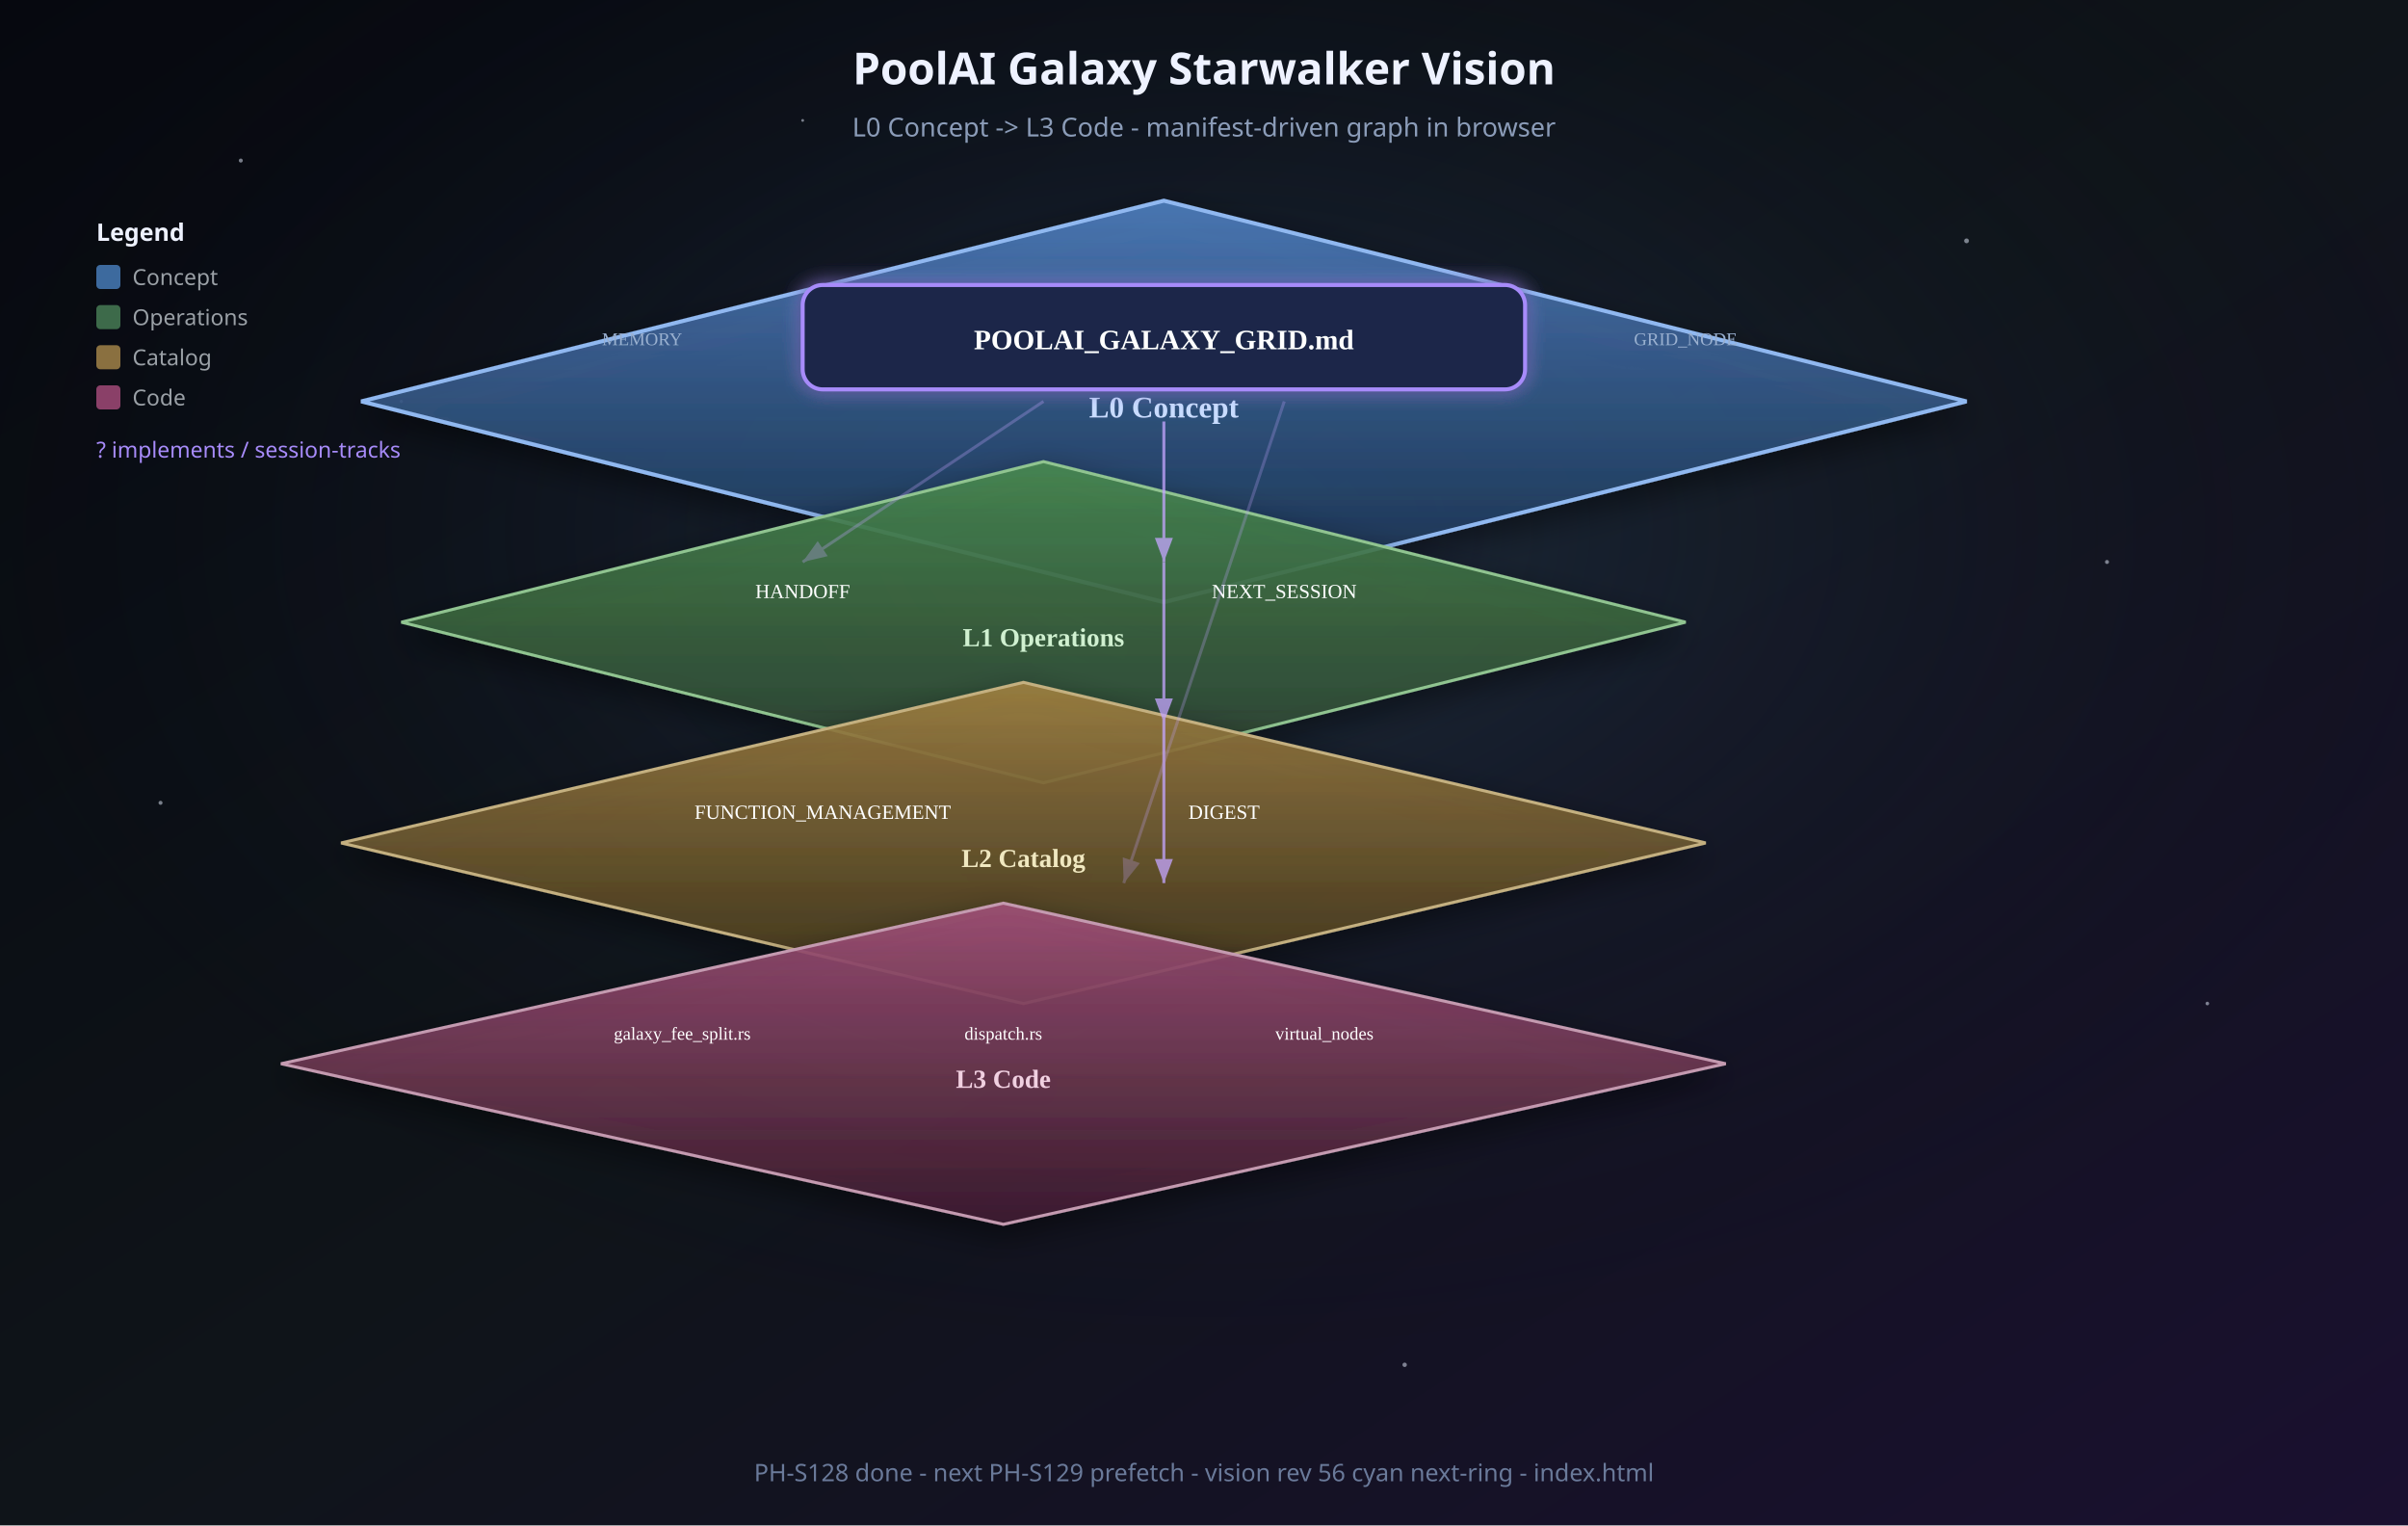
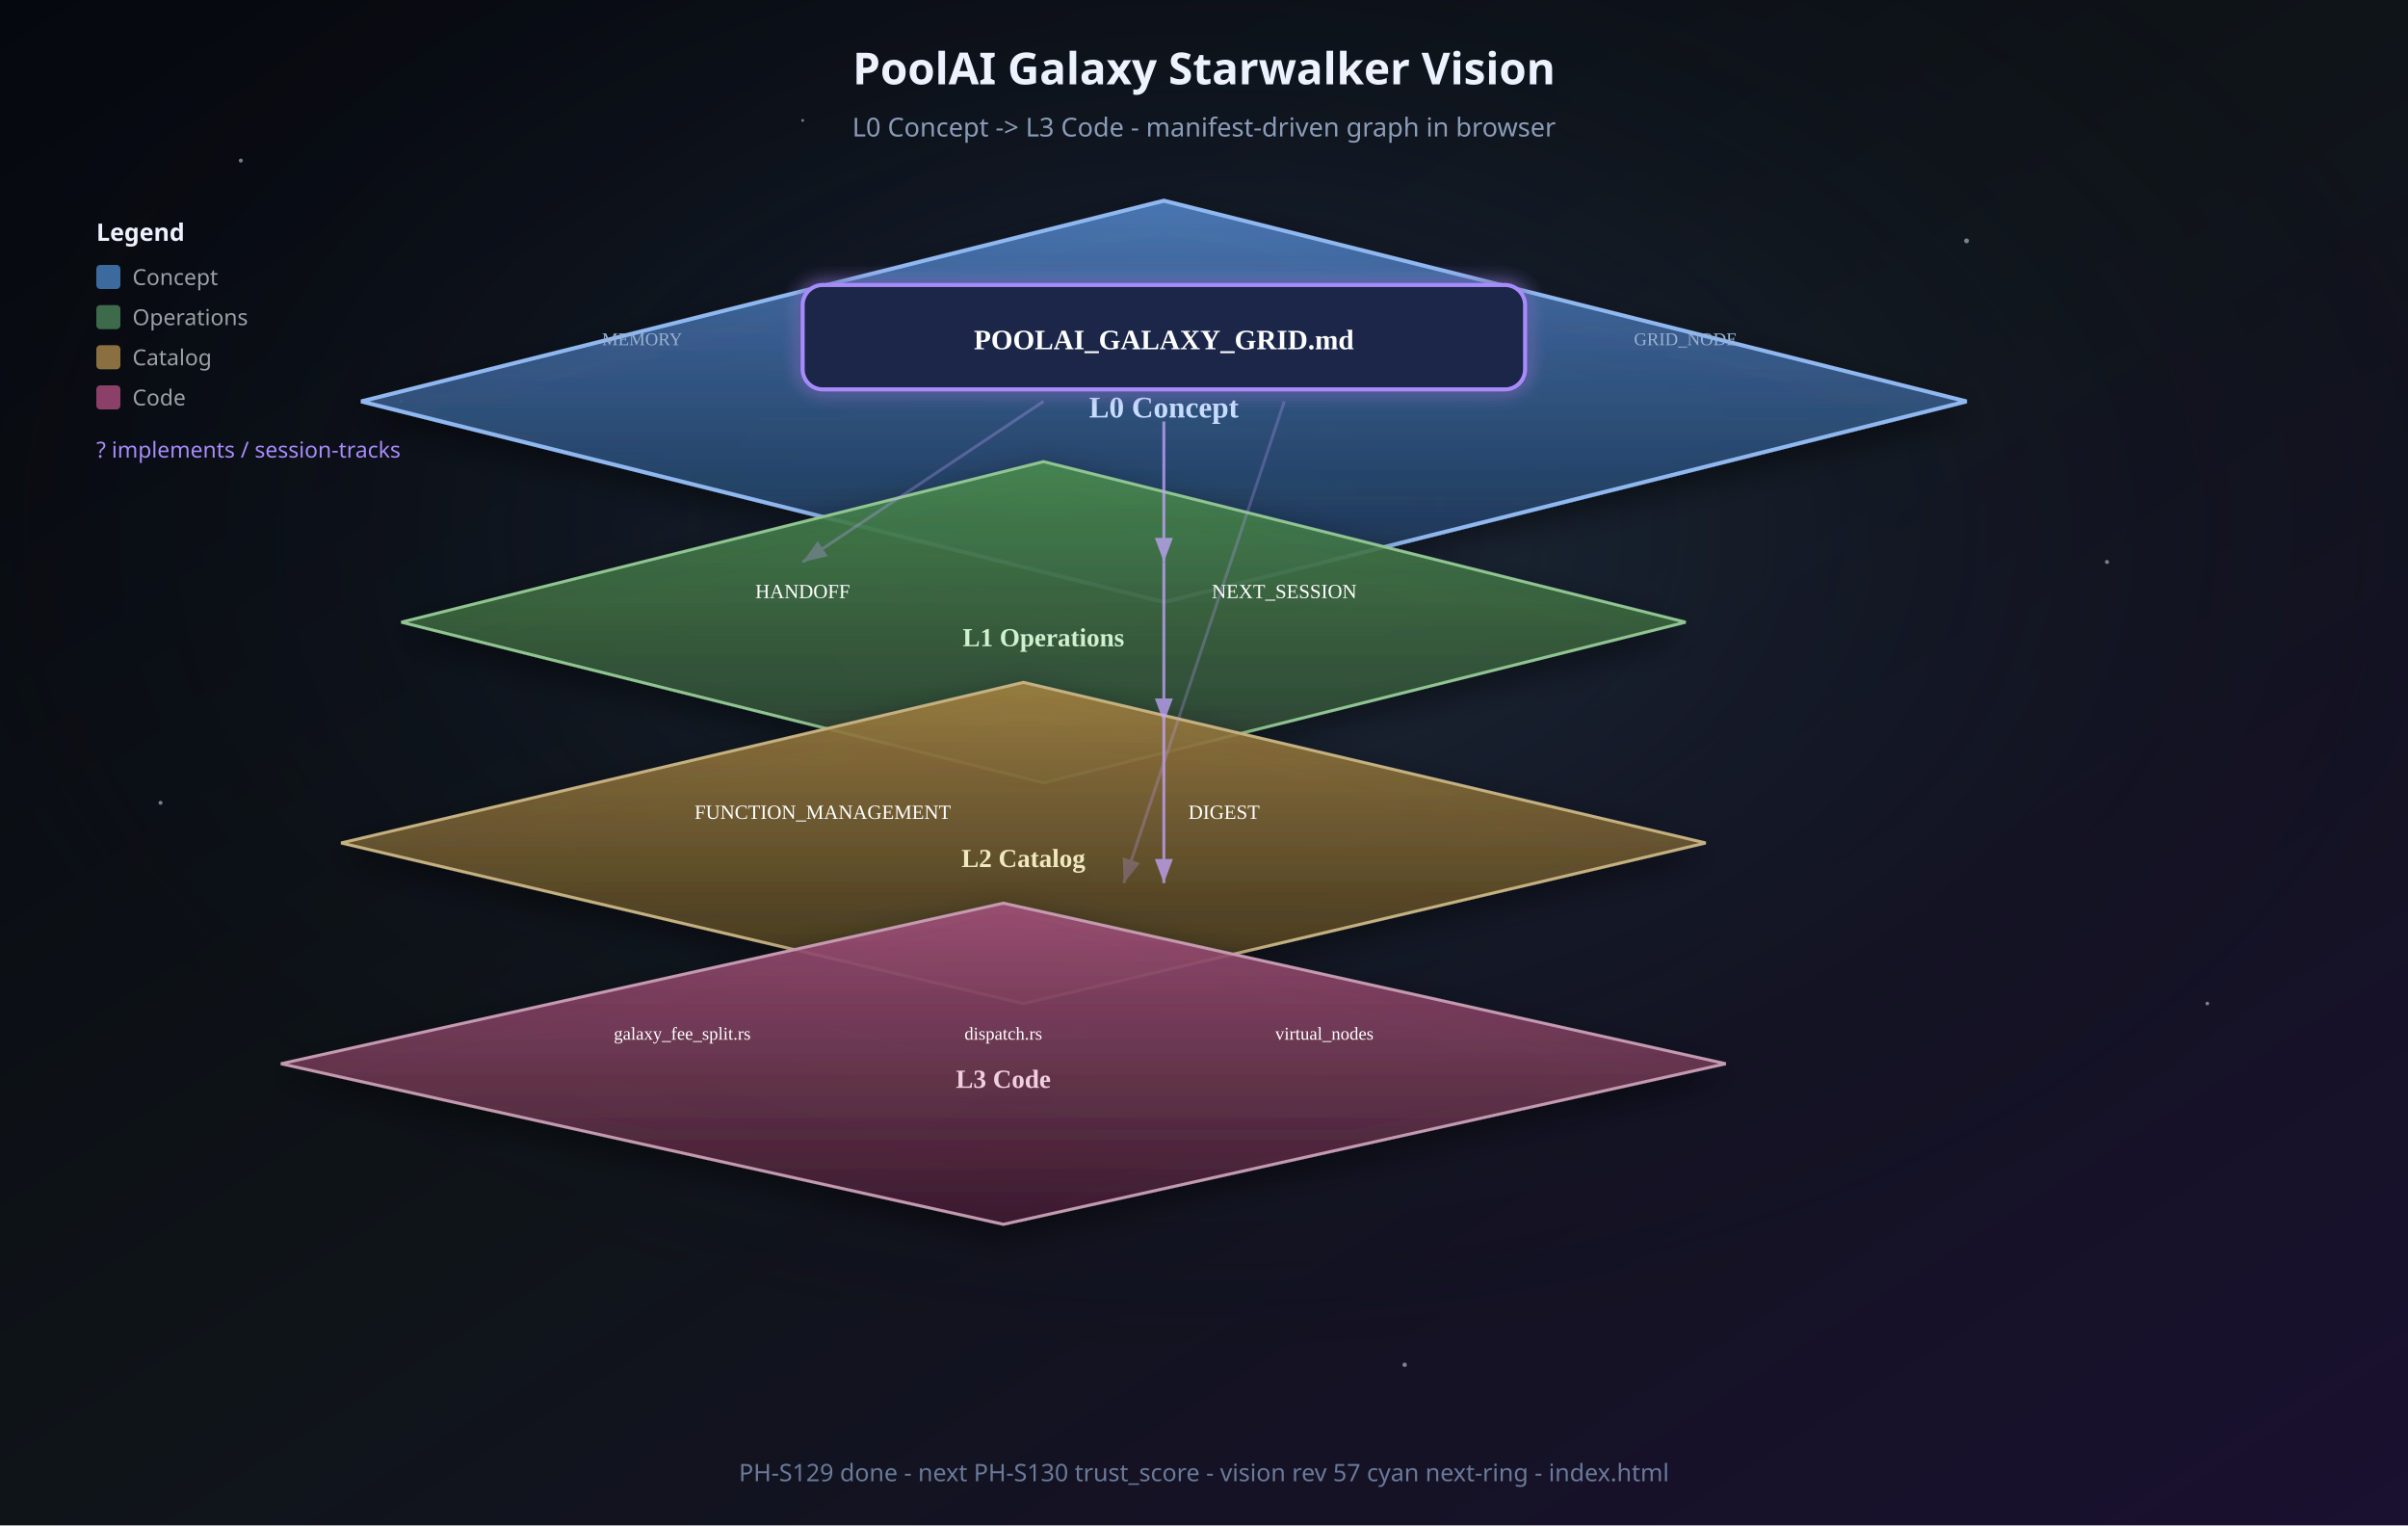
<svg xmlns="http://www.w3.org/2000/svg" viewBox="0 0 1200 760" role="img" aria-labelledby="title desc">
  <defs>
    <linearGradient id="bg" x1="0%" y1="0%" x2="100%" y2="100%">
      <stop offset="0%" stop-color="#06080f" />
      <stop offset="50%" stop-color="#0f1419" />
      <stop offset="100%" stop-color="#1a1030" />
    </linearGradient>
    <radialGradient id="nebula" cx="50%" cy="35%" r="55%">
      <stop offset="0%" stop-color="#3d5a8a" stop-opacity="0.35" />
      <stop offset="100%" stop-color="#06080f" stop-opacity="0" />
    </radialGradient>
    <linearGradient id="planeL0" x1="0%" y1="0%" x2="0%" y2="100%">
      <stop offset="0%" stop-color="#4a7ab8" stop-opacity="0.95" />
      <stop offset="100%" stop-color="#1e3350" stop-opacity="0.85" />
    </linearGradient>
    <linearGradient id="planeL1" x1="0%" y1="0%" x2="0%" y2="100%">
      <stop offset="0%" stop-color="#4a8a50" stop-opacity="0.9" />
      <stop offset="100%" stop-color="#2a4030" stop-opacity="0.85" />
    </linearGradient>
    <linearGradient id="planeL2" x1="0%" y1="0%" x2="0%" y2="100%">
      <stop offset="0%" stop-color="#a08040" stop-opacity="0.9" />
      <stop offset="100%" stop-color="#403520" stop-opacity="0.85" />
    </linearGradient>
    <linearGradient id="planeL3" x1="0%" y1="0%" x2="0%" y2="100%">
      <stop offset="0%" stop-color="#a05078" stop-opacity="0.9" />
      <stop offset="100%" stop-color="#402030" stop-opacity="0.85" />
    </linearGradient>
    <filter id="shadow" x="-30%" y="-30%" width="160%" height="160%">
      <feDropShadow dx="0" dy="6" stdDeviation="8" flood-color="#000" flood-opacity="0.5" />
    </filter>
    <filter id="glow" x="-50%" y="-50%" width="200%" height="200%">
      <feGaussianBlur stdDeviation="4" result="b" />
      <feMerge>
        <feMergeNode in="b" />
        <feMergeNode in="SourceGraphic" />
      </feMerge>
    </filter>
    <marker id="arrow" markerWidth="10" markerHeight="10" refX="8" refY="3" orient="auto">
      <path d="M0,0 L8,3 L0,6 Z" fill="#c4a5ff" />
    </marker>
  </defs>
  <rect width="1200" height="760" fill="url(#bg)" />
  <rect width="1200" height="760" fill="url(#nebula)" />
  <g fill="#e8f0ff" opacity="0.5">
    <circle cx="120" cy="80" r="1" />
    <circle cx="980" cy="120" r="1.2" />
    <circle cx="200" cy="200" r="0.8" />
    <circle cx="1050" cy="280" r="1" />
    <circle cx="80" cy="400" r="1" />
    <circle cx="1100" cy="500" r="0.9" />
    <circle cx="400" cy="60" r="0.7" />
    <circle cx="700" cy="680" r="1.1" />
  </g>
  <text x="600" y="42" text-anchor="middle" fill="#eef2ff" font-family="Segoe UI, system-ui, sans-serif" font-size="22" font-weight="600">PoolAI Galaxy Starwalker Vision</text>
  <text x="600" y="68" text-anchor="middle" fill="#8b9cb8" font-family="Segoe UI, system-ui, sans-serif" font-size="13">L0 Concept -&gt; L3 Code - manifest-driven graph in browser</text>
  <g transform="translate(180, 100)" filter="url(#shadow)">
    <path d="M0 100 L400 0 L800 100 L400 200 Z" fill="url(#planeL0)" stroke="#90b8f0" stroke-width="2" />
    <text x="400" y="108" text-anchor="middle" fill="#c8dcff" font-size="15" font-weight="700">L0 Concept</text>
    <g filter="url(#glow)">
      <rect x="220" y="42" width="360" height="52" rx="10" fill="#1a2848" stroke="#a78bfa" stroke-width="2" />
      <text x="400" y="74" text-anchor="middle" fill="#fff" font-size="14" font-weight="700">POOLAI_GALAXY_GRID.md</text>
    </g>
    <text x="140" y="72" text-anchor="middle" fill="#9ab0d0" font-size="9">MEMORY</text>
    <text x="660" y="72" text-anchor="middle" fill="#9ab0d0" font-size="9">GRID_NODE</text>
  </g>
  <g transform="translate(200, 230)" filter="url(#shadow)">
    <path d="M0 80 L320 0 L640 80 L320 160 Z" fill="url(#planeL1)" stroke="#90c490" stroke-width="1.5" />
    <text x="320" y="92" text-anchor="middle" fill="#d0f0d0" font-size="13" font-weight="600">L1 Operations</text>
    <text x="200" y="68" text-anchor="middle" fill="#fff" font-size="10">HANDOFF</text>
    <text x="440" y="68" text-anchor="middle" fill="#fff" font-size="10">NEXT_SESSION</text>
  </g>
  <g transform="translate(170, 340)" filter="url(#shadow)">
    <path d="M0 80 L340 0 L680 80 L340 160 Z" fill="url(#planeL2)" stroke="#c4b080" stroke-width="1.5" />
    <text x="340" y="92" text-anchor="middle" fill="#f0e8c0" font-size="13" font-weight="600">L2 Catalog</text>
    <text x="240" y="68" text-anchor="middle" fill="#fff" font-size="10">FUNCTION_MANAGEMENT</text>
    <text x="440" y="68" text-anchor="middle" fill="#fff" font-size="10">DIGEST</text>
  </g>
  <g transform="translate(140, 450)" filter="url(#shadow)">
    <path d="M0 80 L360 0 L720 80 L360 160 Z" fill="url(#planeL3)" stroke="#c49ab0" stroke-width="1.5" />
    <text x="360" y="92" text-anchor="middle" fill="#f0d0e0" font-size="13" font-weight="600">L3 Code</text>
    <text x="200" y="68" text-anchor="middle" fill="#fff" font-size="9">galaxy_fee_split.rs</text>
    <text x="360" y="68" text-anchor="middle" fill="#fff" font-size="9">dispatch.rs</text>
    <text x="520" y="68" text-anchor="middle" fill="#fff" font-size="9">virtual_nodes</text>
  </g>
  <g fill="none" stroke="#c4a5ff" stroke-width="1.5" marker-end="url(#arrow)" opacity="0.75">
    <path d="M580 210 L580 280" />
    <path d="M580 280 L580 360" />
    <path d="M580 360 L580 440" />
    <path d="M520 200 L400 280" opacity="0.4" />
    <path d="M640 200 L560 440" opacity="0.35" />
  </g>
  <g transform="translate(48, 120)" font-family="Segoe UI, system-ui, sans-serif" font-size="11">
    <text x="0" y="0" fill="#eef2ff" font-weight="600" font-size="12">Legend</text>
    <rect x="0" y="12" width="12" height="12" rx="2" fill="#3d6a9e" />
    <text x="18" y="22" fill="#9aa0a6">Concept</text>
    <rect x="0" y="32" width="12" height="12" rx="2" fill="#3d6a4a" />
    <text x="18" y="42" fill="#9aa0a6">Operations</text>
    <rect x="0" y="52" width="12" height="12" rx="2" fill="#8a7040" />
    <text x="18" y="62" fill="#9aa0a6">Catalog</text>
    <rect x="0" y="72" width="12" height="12" rx="2" fill="#8a4068" />
    <text x="18" y="82" fill="#9aa0a6">Code</text>
    <text x="0" y="108" fill="#a78bfa">? implements / session-tracks</text>
  </g>
-   <text x="600" y="738" text-anchor="middle" fill="#6a7a9a" font-family="Segoe UI, system-ui, sans-serif" font-size="12">PH-S128 done - next PH-S129 prefetch - vision rev 56 cyan next-ring - index.html</text>
+   <text x="600" y="738" text-anchor="middle" fill="#6a7a9a" font-family="Segoe UI, system-ui, sans-serif" font-size="12">PH-S129 done - next PH-S130 trust_score - vision rev 57 cyan next-ring - index.html</text>
</svg>
